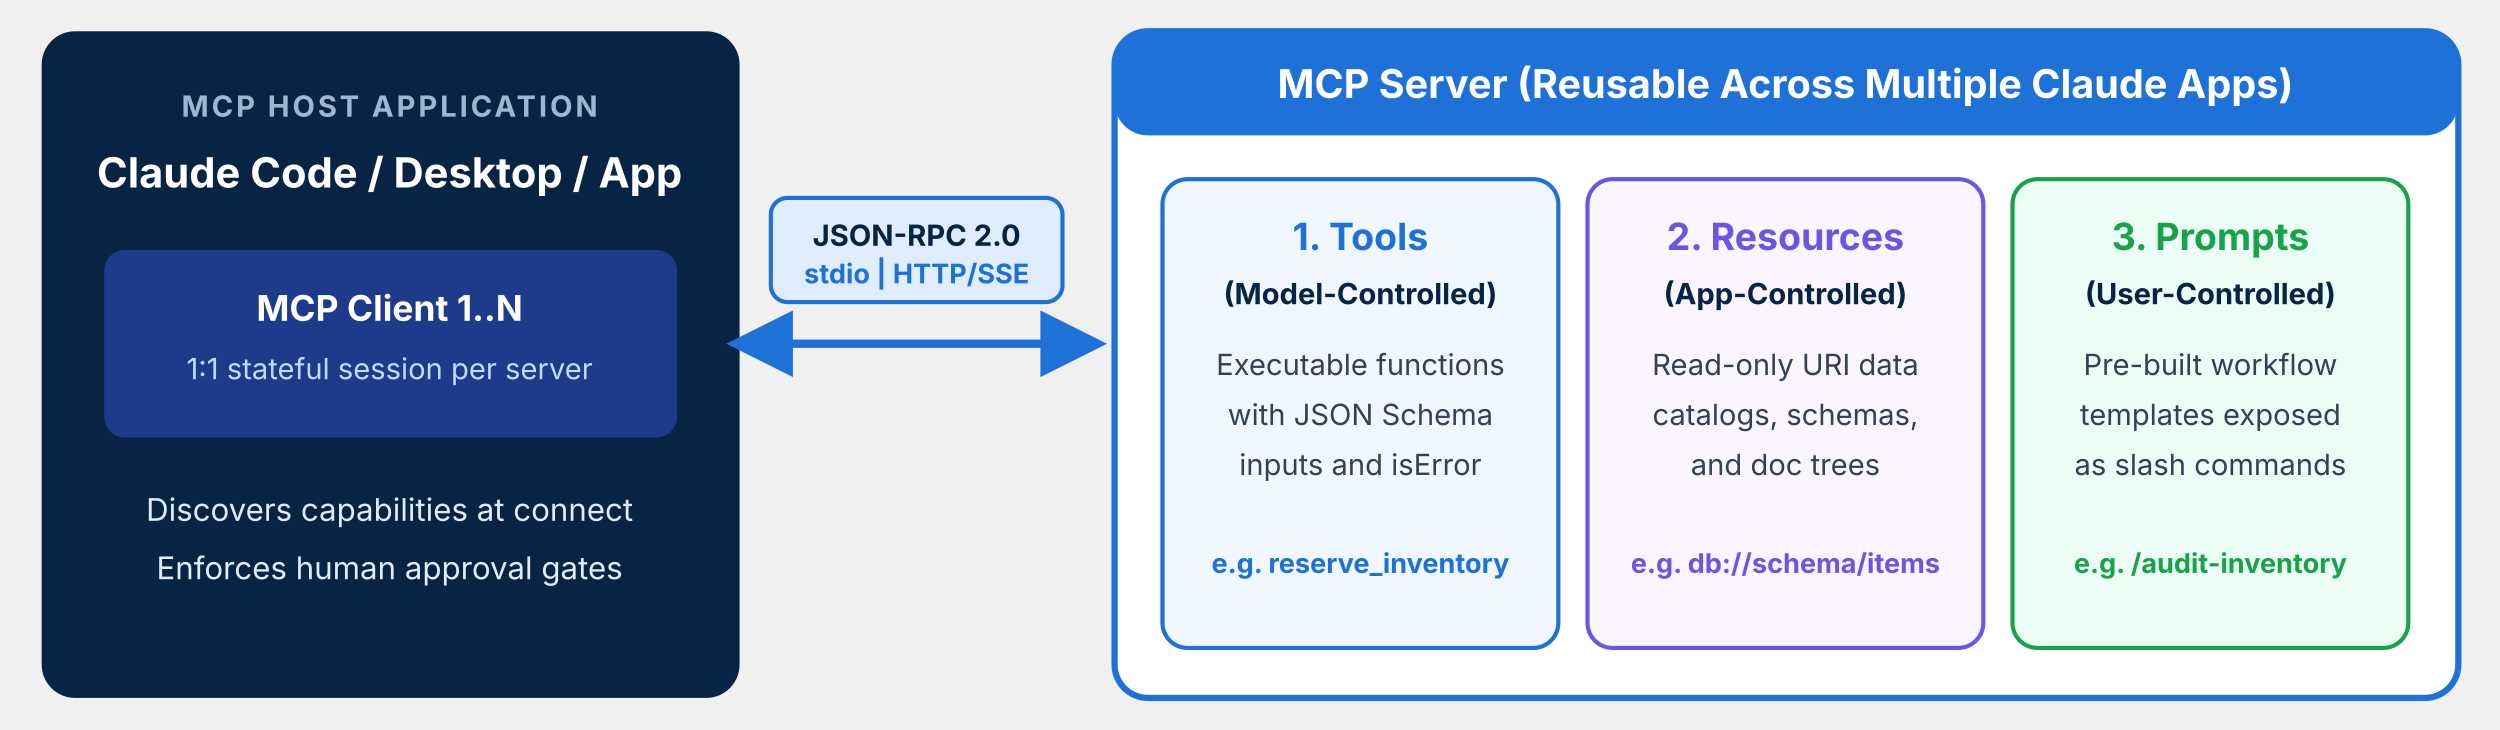
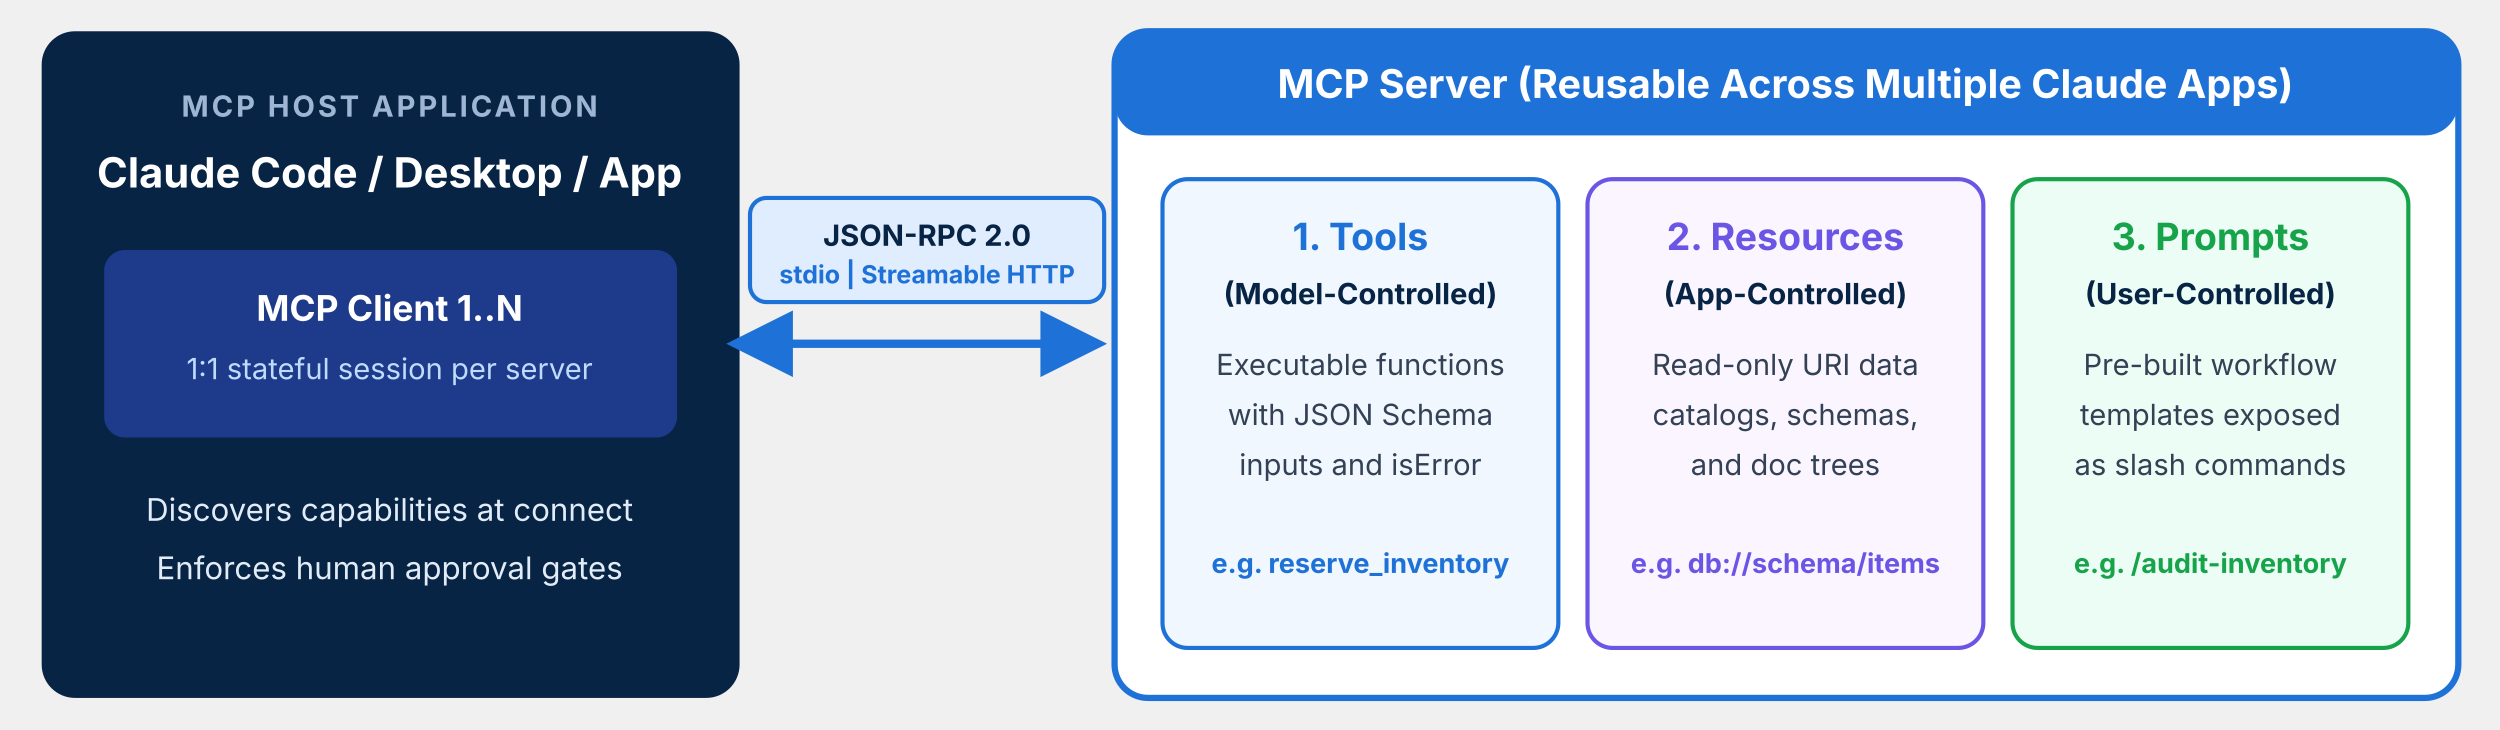
<svg xmlns="http://www.w3.org/2000/svg" viewBox="0 0 1200 350" width="1200" height="350" role="img" aria-label="Model Context Protocol Architecture and Core Primitives">
  <defs>
    <marker id="arr-mcp" viewBox="0 0 10 10" refX="8" refY="5" markerWidth="8" markerHeight="8" orient="auto-start-reverse">
      <path d="M 0 0 L 10 5 L 0 10 z" fill="#1e71d6" />
    </marker>
  </defs>
  <rect x="20" y="15" width="335" height="320" rx="16" fill="#082445" />
  <text x="187" y="56" text-anchor="middle" fill="#9eb6d4" font-family="Inter, system-ui, sans-serif" font-size="14" font-weight="700" letter-spacing="1.4">MCP HOST APPLICATION</text>
  <text x="187" y="90" text-anchor="middle" fill="#ffffff" font-family="Inter, system-ui, sans-serif" font-size="20" font-weight="700">Claude Code / Desktop / App</text>
  <rect x="50" y="120" width="275" height="90" rx="10" fill="#1e3a8a" />
  <text x="187" y="154" text-anchor="middle" fill="#ffffff" font-family="Inter, system-ui, sans-serif" font-size="17" font-weight="700">MCP Client 1..N</text>
  <text x="187" y="182" text-anchor="middle" fill="#bfdbfe" font-family="Inter, system-ui, sans-serif" font-size="14">1:1 stateful session per server</text>
  <text x="187" y="250" text-anchor="middle" fill="#e2ecf7" font-family="Inter, system-ui, sans-serif" font-size="15">Discovers capabilities at connect</text>
  <text x="187" y="278" text-anchor="middle" fill="#e2ecf7" font-family="Inter, system-ui, sans-serif" font-size="15">Enforces human approval gates</text>
  <path d="M 355 165 H 525" stroke="#1e71d6" stroke-width="4" marker-end="url(#arr-mcp)" marker-start="url(#arr-mcp)" />
-   <rect x="370" y="95" width="140" height="50" rx="8" fill="#e0edff" stroke="#1e71d6" stroke-width="2" />
-   <text x="440" y="118" text-anchor="middle" fill="#082445" font-family="Inter, system-ui, sans-serif" font-size="14" font-weight="700">JSON-RPC 2.0</text>
-   <text x="440" y="136" text-anchor="middle" fill="#1e71d6" font-family="Inter, system-ui, sans-serif" font-size="13" font-weight="700">stdio | HTTP/SSE</text>
+   <rect x="360" y="95" width="170" height="50" rx="8" fill="#e0edff" stroke="#1e71d6" stroke-width="2" />
+   <text x="445" y="118" text-anchor="middle" fill="#082445" font-family="Inter, system-ui, sans-serif" font-size="14" font-weight="700">JSON-RPC 2.0</text>
+   <text x="445" y="136" text-anchor="middle" fill="#1e71d6" font-family="Inter, system-ui, sans-serif" font-size="12" font-weight="700">stdio | Streamable HTTP</text>
  <rect x="535" y="15" width="645" height="320" rx="16" fill="#ffffff" stroke="#1e71d6" stroke-width="3" />
  <rect x="535" y="15" width="645" height="50" rx="16" fill="#1e71d6" />
  <text x="857" y="47" text-anchor="middle" fill="#ffffff" font-family="Inter, system-ui, sans-serif" font-size="19" font-weight="700">MCP Server (Reusable Across Multiple Claude Apps)</text>
  <rect x="558" y="86" width="190" height="225" rx="12" fill="#f0f7ff" stroke="#1e71d6" stroke-width="2" />
  <text x="653" y="120" text-anchor="middle" fill="#1e71d6" font-family="Inter, system-ui, sans-serif" font-size="18" font-weight="700">1. Tools</text>
  <text x="653" y="146" text-anchor="middle" fill="#082445" font-family="Inter, system-ui, sans-serif" font-size="14" font-weight="700">(Model-Controlled)</text>
  <text x="653" y="180" text-anchor="middle" fill="#334155" font-family="Inter, system-ui, sans-serif" font-size="14">Executable functions</text>
  <text x="653" y="204" text-anchor="middle" fill="#334155" font-family="Inter, system-ui, sans-serif" font-size="14">with JSON Schema</text>
  <text x="653" y="228" text-anchor="middle" fill="#334155" font-family="Inter, system-ui, sans-serif" font-size="14">inputs and isError</text>
  <text x="653" y="275" text-anchor="middle" fill="#1e71d6" font-family="Inter, system-ui, sans-serif" font-size="13" font-weight="700">e.g. reserve_inventory</text>
  <rect x="762" y="86" width="190" height="225" rx="12" fill="#faf5ff" stroke="#6a55e4" stroke-width="2" />
  <text x="857" y="120" text-anchor="middle" fill="#6a55e4" font-family="Inter, system-ui, sans-serif" font-size="18" font-weight="700">2. Resources</text>
  <text x="857" y="146" text-anchor="middle" fill="#082445" font-family="Inter, system-ui, sans-serif" font-size="14" font-weight="700">(App-Controlled)</text>
  <text x="857" y="180" text-anchor="middle" fill="#334155" font-family="Inter, system-ui, sans-serif" font-size="14">Read-only URI data</text>
  <text x="857" y="204" text-anchor="middle" fill="#334155" font-family="Inter, system-ui, sans-serif" font-size="14">catalogs, schemas,</text>
  <text x="857" y="228" text-anchor="middle" fill="#334155" font-family="Inter, system-ui, sans-serif" font-size="14">and doc trees</text>
  <text x="857" y="275" text-anchor="middle" fill="#6a55e4" font-family="Inter, system-ui, sans-serif" font-size="13" font-weight="700">e.g. db://schema/items</text>
  <rect x="966" y="86" width="190" height="225" rx="12" fill="#ecfdf5" stroke="#16a34a" stroke-width="2" />
  <text x="1061" y="120" text-anchor="middle" fill="#16a34a" font-family="Inter, system-ui, sans-serif" font-size="18" font-weight="700">3. Prompts</text>
  <text x="1061" y="146" text-anchor="middle" fill="#082445" font-family="Inter, system-ui, sans-serif" font-size="14" font-weight="700">(User-Controlled)</text>
  <text x="1061" y="180" text-anchor="middle" fill="#334155" font-family="Inter, system-ui, sans-serif" font-size="14">Pre-built workflow</text>
  <text x="1061" y="204" text-anchor="middle" fill="#334155" font-family="Inter, system-ui, sans-serif" font-size="14">templates exposed</text>
  <text x="1061" y="228" text-anchor="middle" fill="#334155" font-family="Inter, system-ui, sans-serif" font-size="14">as slash commands</text>
  <text x="1061" y="275" text-anchor="middle" fill="#16a34a" font-family="Inter, system-ui, sans-serif" font-size="13" font-weight="700">e.g. /audit-inventory</text>
</svg>
